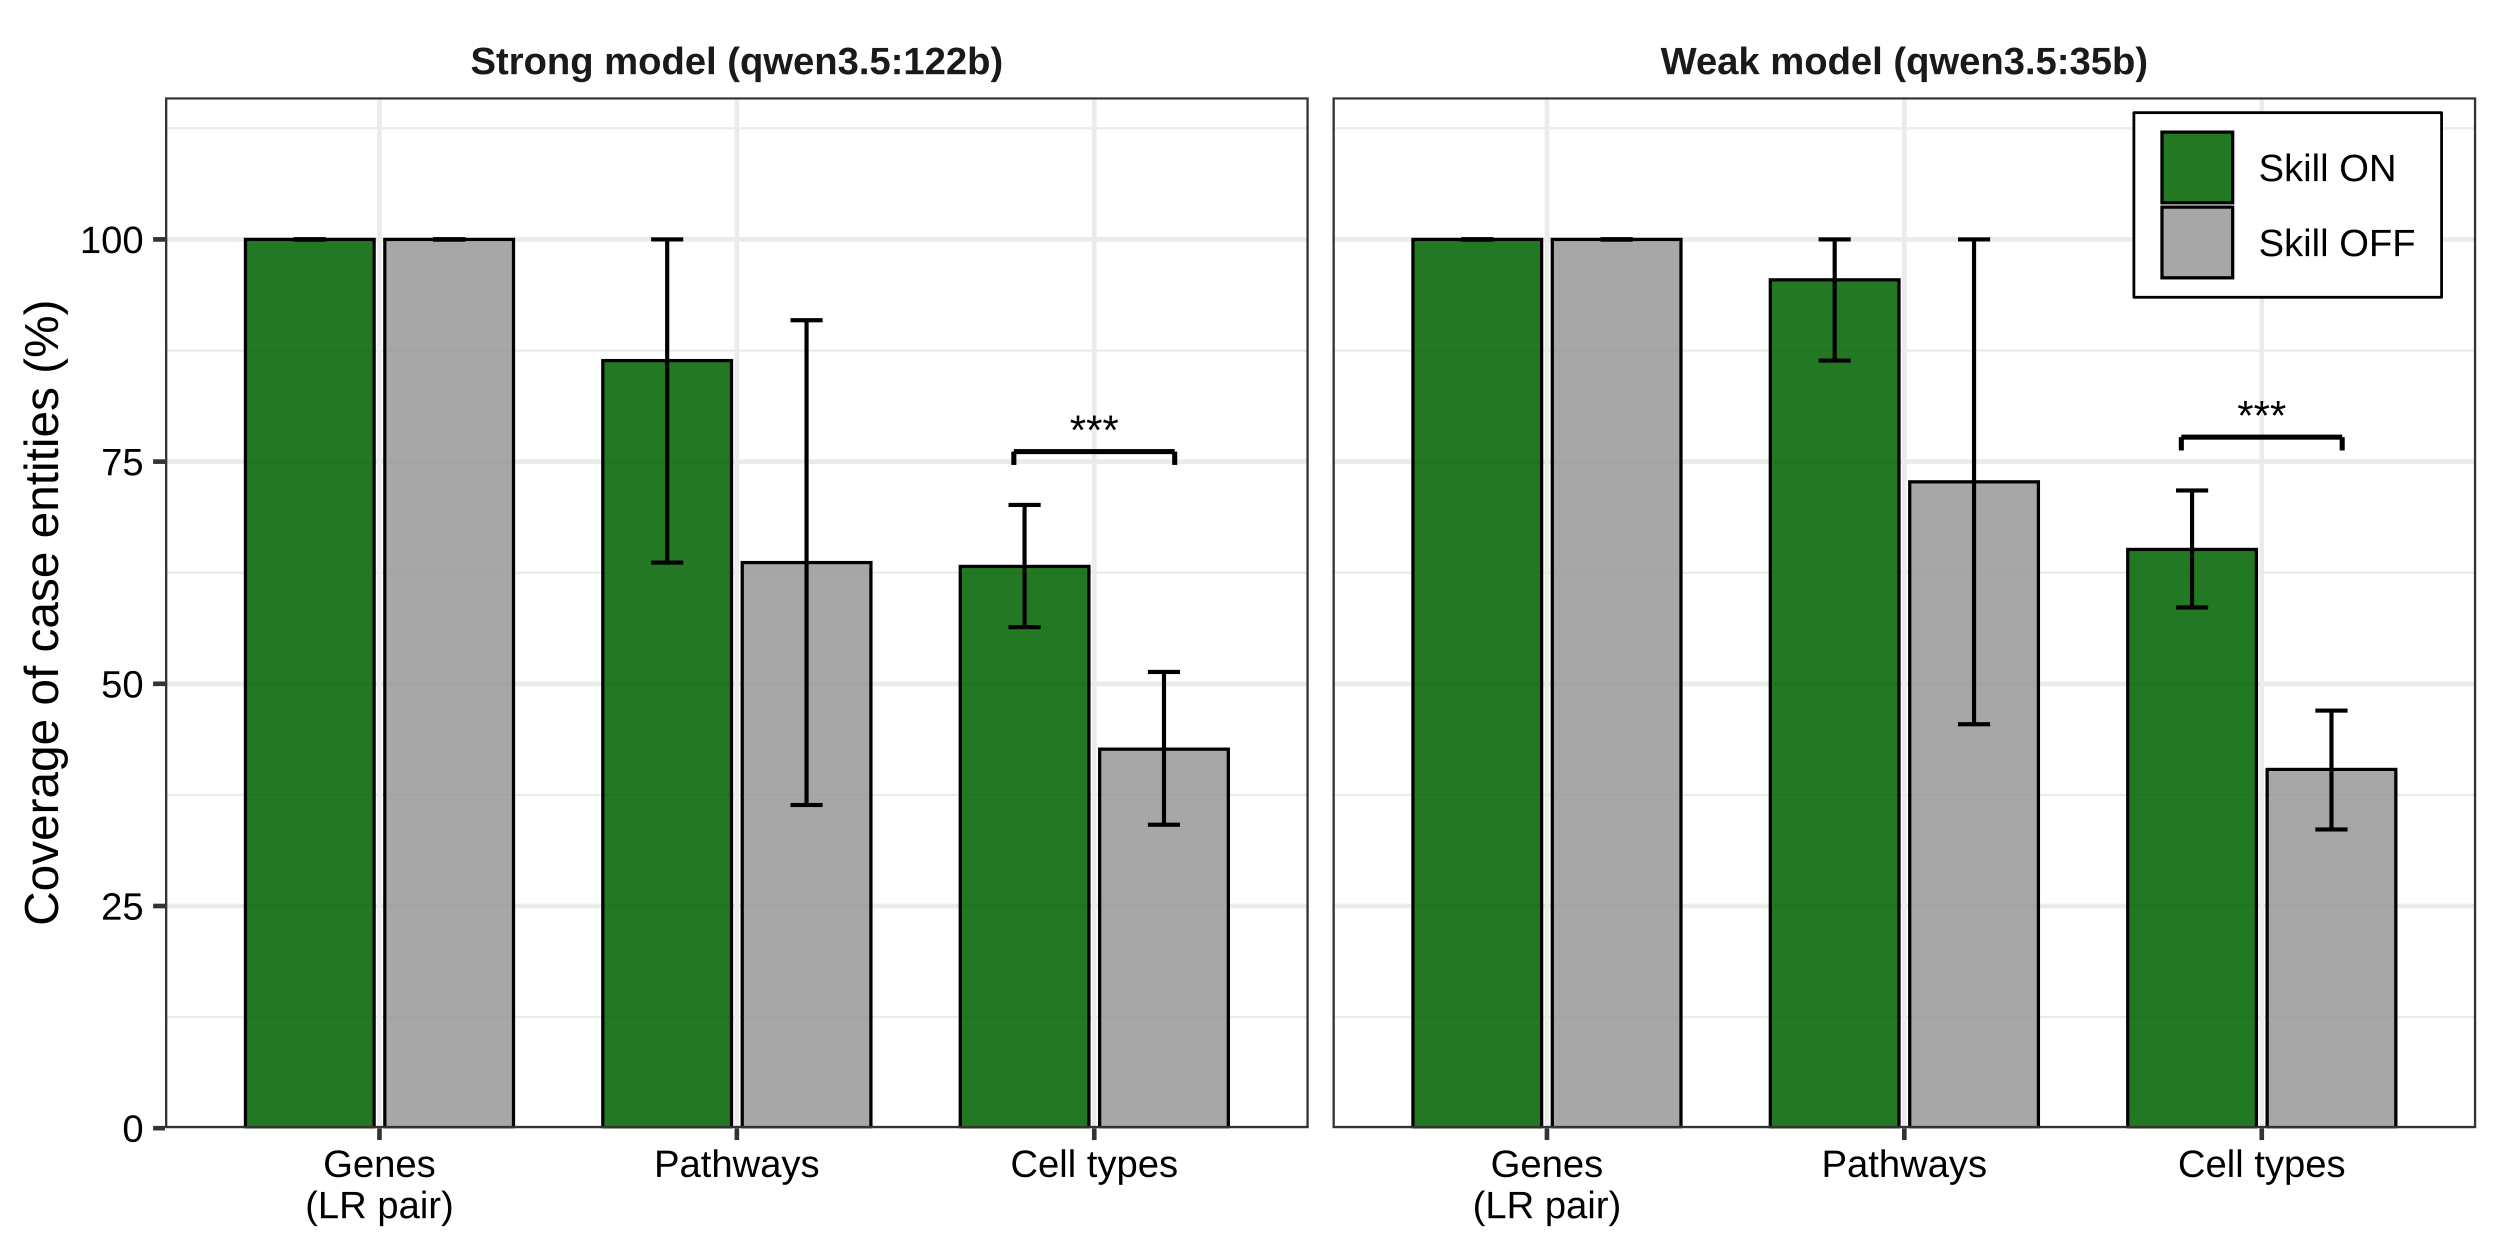
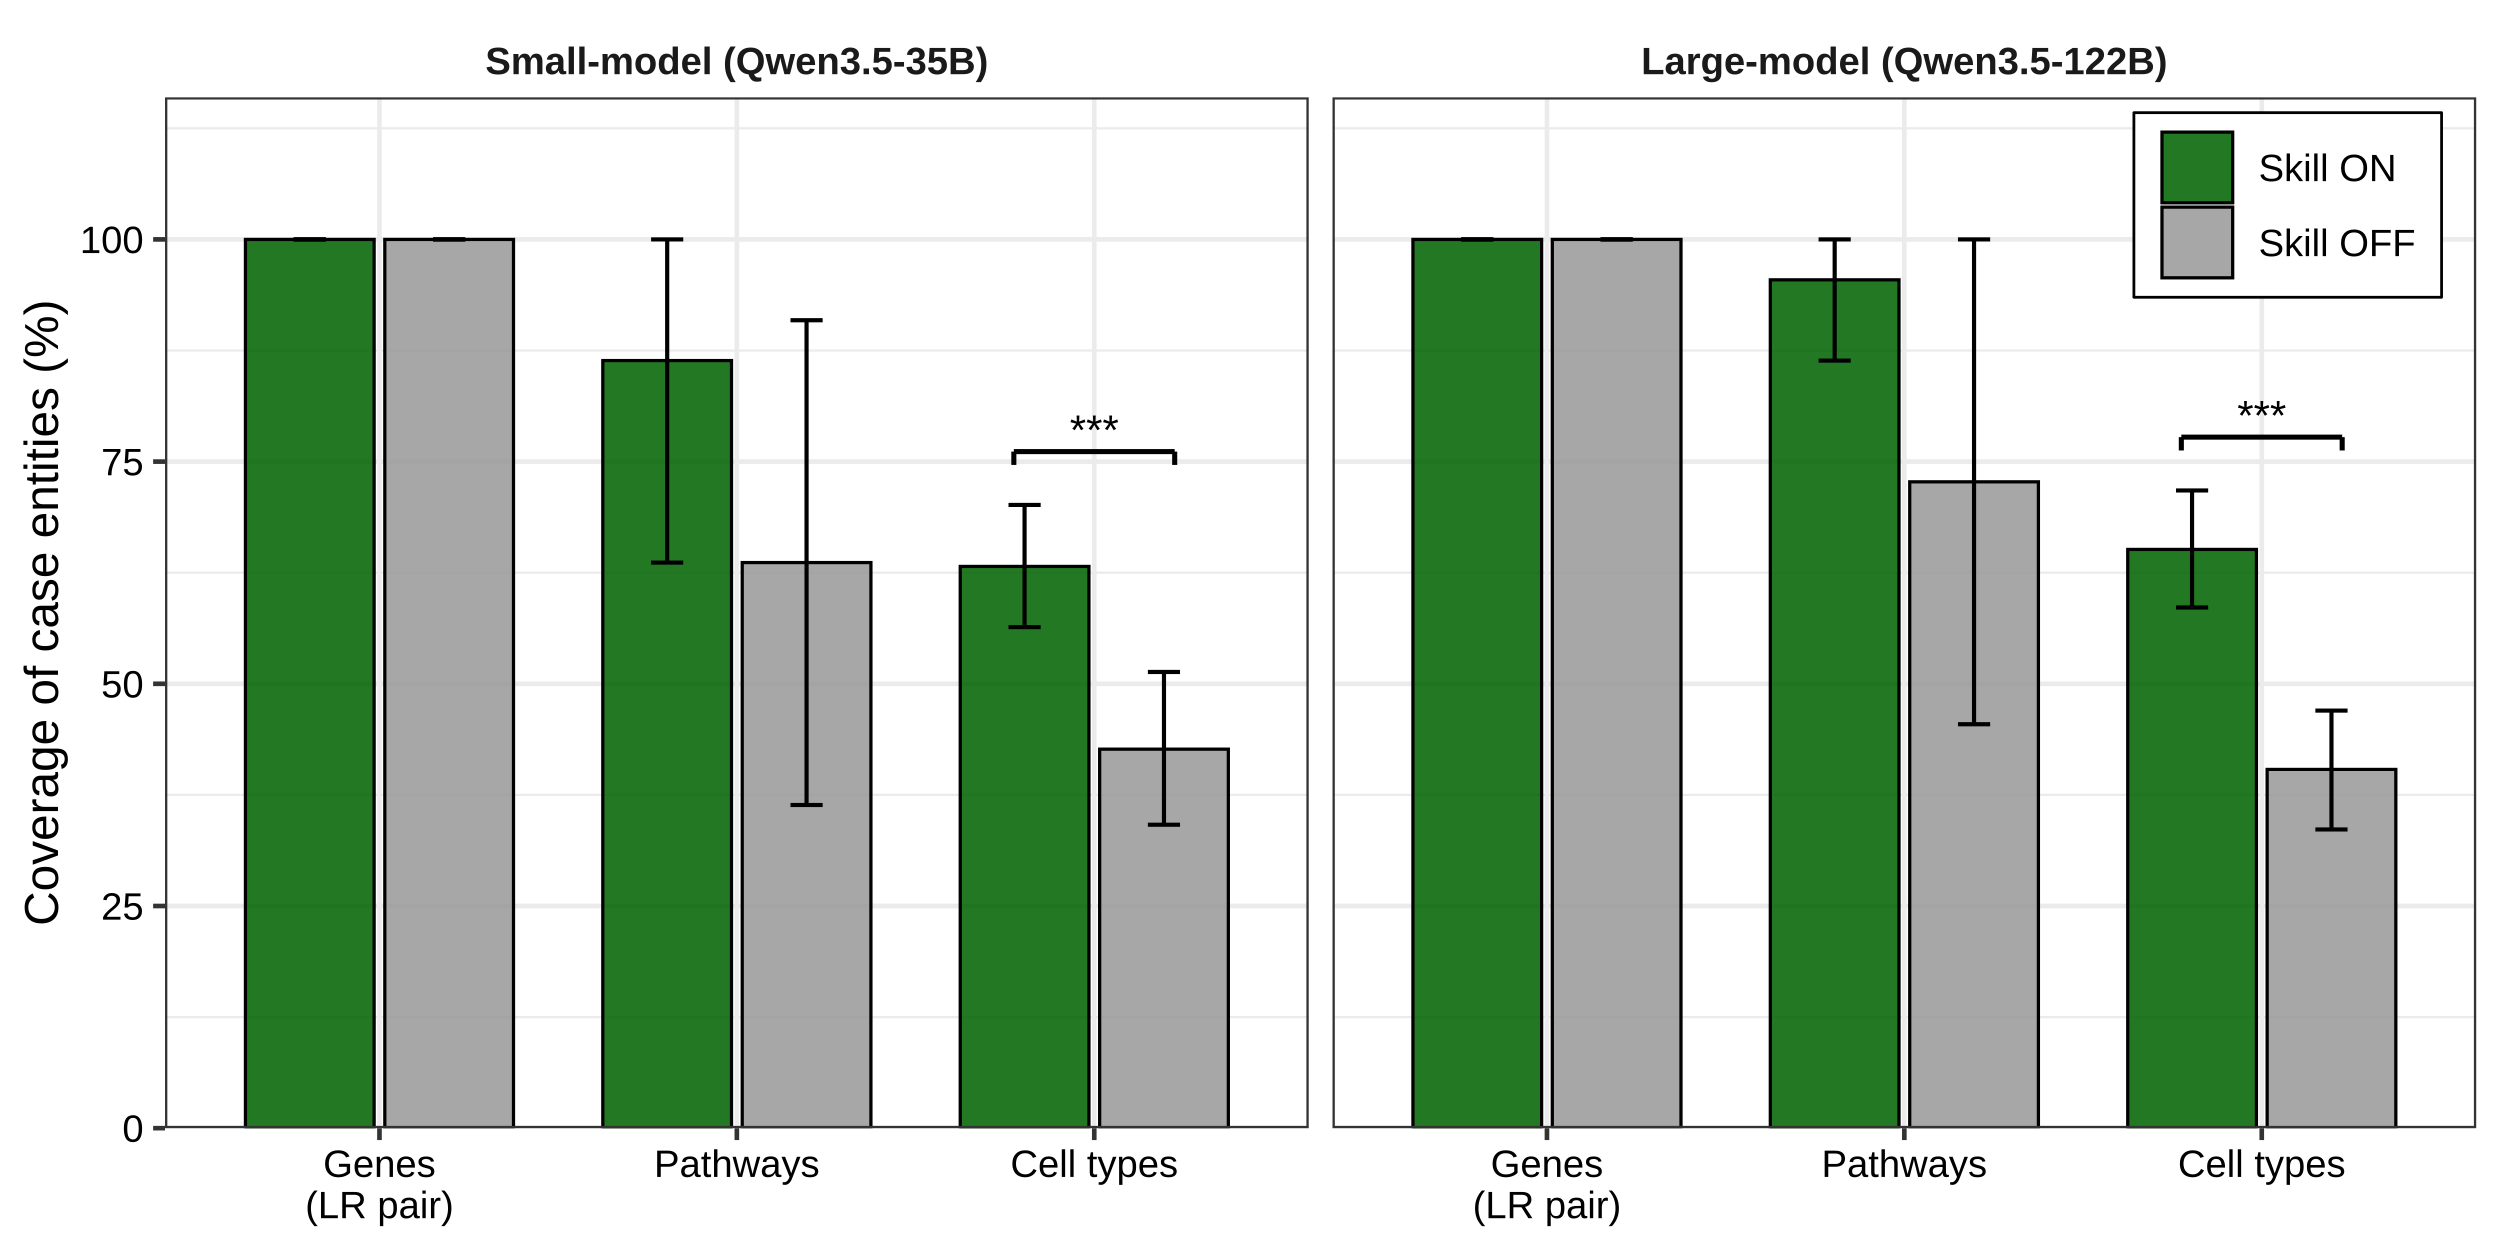
<svg xmlns="http://www.w3.org/2000/svg" width="576.00pt" height="288.00pt" viewBox="0 0 576.00 288.00">
  <g class="svglite">
    <defs>
      <style type="text/css">
    .svglite line, .svglite polyline, .svglite polygon, .svglite path, .svglite rect, .svglite circle {
      fill: none;
      stroke: #000000;
      stroke-linecap: round;
      stroke-linejoin: round;
      stroke-miterlimit: 10.00;
    }
    .svglite text {
      white-space: pre;
    }
    .svglite g.glyphgroup path {
      fill: inherit;
      stroke: none;
    }
  </style>
    </defs>
    <rect width="100%" height="100%" style="stroke: none; fill: #FFFFFF;" />
    <defs>
      <clipPath id="cpMC4wMHw1NzYuMDB8MC4wMHwyODguMDA=">
        <rect x="0.00" y="0.00" width="576.00" height="288.00" />
      </clipPath>
    </defs>
    <g clip-path="url(#cpMC4wMHw1NzYuMDB8MC4wMHwyODguMDA=)">
      <rect x="0.00" y="0.00" width="576.00" height="288.00" style="stroke-width: 1.07; stroke: #FFFFFF; fill: #FFFFFF;" />
    </g>
    <defs>
      <clipPath id="cpMzguMDJ8MzAxLjUzfDIyLjQwfDI1OS45Mw==">
        <rect x="38.02" y="22.40" width="263.51" height="237.54" />
      </clipPath>
    </defs>
    <g clip-path="url(#cpMzguMDJ8MzAxLjUzfDIyLjQwfDI1OS45Mw==)">
      <rect x="38.02" y="22.40" width="263.51" height="237.54" style="stroke-width: 1.07; stroke: none; fill: #FFFFFF;" />
      <polyline points="38.02,234.34 301.53,234.34 " style="stroke-width: 0.53; stroke: #EBEBEB; stroke-linecap: butt;" />
      <polyline points="38.02,183.14 301.53,183.14 " style="stroke-width: 0.53; stroke: #EBEBEB; stroke-linecap: butt;" />
      <polyline points="38.02,131.95 301.53,131.95 " style="stroke-width: 0.53; stroke: #EBEBEB; stroke-linecap: butt;" />
      <polyline points="38.02,80.76 301.53,80.76 " style="stroke-width: 0.53; stroke: #EBEBEB; stroke-linecap: butt;" />
      <polyline points="38.02,29.56 301.53,29.56 " style="stroke-width: 0.53; stroke: #EBEBEB; stroke-linecap: butt;" />
      <polyline points="38.02,259.93 301.53,259.93 " style="stroke-width: 1.07; stroke: #EBEBEB; stroke-linecap: butt;" />
      <polyline points="38.02,208.74 301.53,208.74 " style="stroke-width: 1.07; stroke: #EBEBEB; stroke-linecap: butt;" />
      <polyline points="38.02,157.55 301.53,157.55 " style="stroke-width: 1.07; stroke: #EBEBEB; stroke-linecap: butt;" />
      <polyline points="38.02,106.35 301.53,106.35 " style="stroke-width: 1.07; stroke: #EBEBEB; stroke-linecap: butt;" />
      <polyline points="38.02,55.16 301.53,55.16 " style="stroke-width: 1.07; stroke: #EBEBEB; stroke-linecap: butt;" />
      <polyline points="87.43,259.93 87.43,22.40 " style="stroke-width: 1.07; stroke: #EBEBEB; stroke-linecap: butt;" />
      <polyline points="169.77,259.93 169.77,22.40 " style="stroke-width: 1.07; stroke: #EBEBEB; stroke-linecap: butt;" />
      <polyline points="252.12,259.93 252.12,22.40 " style="stroke-width: 1.07; stroke: #EBEBEB; stroke-linecap: butt;" />
      <rect x="56.55" y="55.16" width="29.65" height="204.77" style="stroke-width: 0.75; stroke-linecap: butt; stroke-linejoin: miter; fill: #006400; fill-opacity: 0.86;" />
      <rect x="88.66" y="55.16" width="29.65" height="204.77" style="stroke-width: 0.75; stroke-linecap: butt; stroke-linejoin: miter; fill: #999999; fill-opacity: 0.86;" />
      <rect x="138.89" y="83.08" width="29.65" height="176.85" style="stroke-width: 0.75; stroke-linecap: butt; stroke-linejoin: miter; fill: #006400; fill-opacity: 0.86;" />
      <rect x="171.01" y="129.62" width="29.65" height="130.31" style="stroke-width: 0.75; stroke-linecap: butt; stroke-linejoin: miter; fill: #999999; fill-opacity: 0.86;" />
      <rect x="221.24" y="130.51" width="29.65" height="129.42" style="stroke-width: 0.75; stroke-linecap: butt; stroke-linejoin: miter; fill: #006400; fill-opacity: 0.86;" />
      <rect x="253.36" y="172.61" width="29.65" height="87.32" style="stroke-width: 0.75; stroke-linecap: butt; stroke-linejoin: miter; fill: #999999; fill-opacity: 0.86;" />
      <polyline points="67.66,55.16 75.07,55.16 " style="stroke-width: 0.96; stroke-linecap: butt;" />
      <polyline points="71.37,55.16 71.37,55.16 " style="stroke-width: 0.96; stroke-linecap: butt;" />
      <polyline points="67.66,55.16 75.07,55.16 " style="stroke-width: 0.96; stroke-linecap: butt;" />
      <polyline points="99.78,55.16 107.19,55.16 " style="stroke-width: 0.96; stroke-linecap: butt;" />
      <polyline points="103.48,55.16 103.48,55.16 " style="stroke-width: 0.96; stroke-linecap: butt;" />
      <polyline points="99.78,55.16 107.19,55.16 " style="stroke-width: 0.96; stroke-linecap: butt;" />
      <polyline points="150.01,55.16 157.42,55.16 " style="stroke-width: 0.96; stroke-linecap: butt;" />
      <polyline points="153.72,55.16 153.72,129.62 " style="stroke-width: 0.96; stroke-linecap: butt;" />
      <polyline points="150.01,129.62 157.42,129.62 " style="stroke-width: 0.96; stroke-linecap: butt;" />
      <polyline points="182.13,73.78 189.54,73.78 " style="stroke-width: 0.96; stroke-linecap: butt;" />
      <polyline points="185.83,73.78 185.83,185.47 " style="stroke-width: 0.96; stroke-linecap: butt;" />
      <polyline points="182.13,185.47 189.54,185.47 " style="stroke-width: 0.96; stroke-linecap: butt;" />
      <polyline points="232.36,116.34 239.77,116.34 " style="stroke-width: 0.96; stroke-linecap: butt;" />
      <polyline points="236.06,116.34 236.06,144.49 " style="stroke-width: 0.96; stroke-linecap: butt;" />
      <polyline points="232.36,144.49 239.77,144.49 " style="stroke-width: 0.96; stroke-linecap: butt;" />
      <polyline points="264.47,154.82 271.88,154.82 " style="stroke-width: 0.96; stroke-linecap: butt;" />
      <polyline points="268.18,154.82 268.18,190.02 " style="stroke-width: 0.96; stroke-linecap: butt;" />
      <polyline points="264.47,190.02 271.88,190.02 " style="stroke-width: 0.96; stroke-linecap: butt;" />
      <line x1="233.59" y1="104.05" x2="270.65" y2="104.05" style="stroke-width: 1.17; stroke-linecap: butt;" />
      <line x1="233.59" y1="107.12" x2="233.59" y2="104.05" style="stroke-width: 1.17; stroke-linecap: butt;" />
      <line x1="270.65" y1="107.12" x2="270.65" y2="104.05" style="stroke-width: 1.17; stroke-linecap: butt;" />
      <text x="252.12" y="102.39" text-anchor="middle" style="font-size: 9.67px; font-family: &quot;Arial&quot;;" textLength="11.30px" lengthAdjust="spacingAndGlyphs">***</text>
      <rect x="38.02" y="22.40" width="263.51" height="237.54" style="stroke-width: 1.07; stroke: #333333;" />
    </g>
    <g clip-path="url(#cpMC4wMHw1NzYuMDB8MC4wMHwyODguMDA=)">
</g>
    <defs>
      <clipPath id="cpMzA3LjAxfDU3MC41MnwyMi40MHwyNTkuOTM=">
        <rect x="307.01" y="22.40" width="263.51" height="237.54" />
      </clipPath>
    </defs>
    <g clip-path="url(#cpMzA3LjAxfDU3MC41MnwyMi40MHwyNTkuOTM=)">
      <rect x="307.01" y="22.40" width="263.51" height="237.54" style="stroke-width: 1.07; stroke: none; fill: #FFFFFF;" />
      <polyline points="307.01,234.34 570.52,234.34 " style="stroke-width: 0.53; stroke: #EBEBEB; stroke-linecap: butt;" />
      <polyline points="307.01,183.14 570.52,183.14 " style="stroke-width: 0.53; stroke: #EBEBEB; stroke-linecap: butt;" />
      <polyline points="307.01,131.95 570.52,131.95 " style="stroke-width: 0.53; stroke: #EBEBEB; stroke-linecap: butt;" />
      <polyline points="307.01,80.76 570.52,80.76 " style="stroke-width: 0.53; stroke: #EBEBEB; stroke-linecap: butt;" />
      <polyline points="307.01,29.56 570.52,29.56 " style="stroke-width: 0.53; stroke: #EBEBEB; stroke-linecap: butt;" />
      <polyline points="307.01,259.93 570.52,259.93 " style="stroke-width: 1.07; stroke: #EBEBEB; stroke-linecap: butt;" />
      <polyline points="307.01,208.74 570.52,208.74 " style="stroke-width: 1.07; stroke: #EBEBEB; stroke-linecap: butt;" />
      <polyline points="307.01,157.55 570.52,157.55 " style="stroke-width: 1.07; stroke: #EBEBEB; stroke-linecap: butt;" />
      <polyline points="307.01,106.35 570.52,106.35 " style="stroke-width: 1.07; stroke: #EBEBEB; stroke-linecap: butt;" />
      <polyline points="307.01,55.16 570.52,55.16 " style="stroke-width: 1.07; stroke: #EBEBEB; stroke-linecap: butt;" />
      <polyline points="356.42,259.93 356.42,22.40 " style="stroke-width: 1.07; stroke: #EBEBEB; stroke-linecap: butt;" />
      <polyline points="438.76,259.93 438.76,22.40 " style="stroke-width: 1.07; stroke: #EBEBEB; stroke-linecap: butt;" />
      <polyline points="521.11,259.93 521.11,22.40 " style="stroke-width: 1.07; stroke: #EBEBEB; stroke-linecap: butt;" />
      <rect x="325.54" y="55.16" width="29.65" height="204.77" style="stroke-width: 0.75; stroke-linecap: butt; stroke-linejoin: miter; fill: #006400; fill-opacity: 0.86;" />
      <rect x="357.65" y="55.16" width="29.65" height="204.77" style="stroke-width: 0.75; stroke-linecap: butt; stroke-linejoin: miter; fill: #999999; fill-opacity: 0.86;" />
      <rect x="407.88" y="64.47" width="29.65" height="195.47" style="stroke-width: 0.75; stroke-linecap: butt; stroke-linejoin: miter; fill: #006400; fill-opacity: 0.86;" />
      <rect x="440.00" y="111.01" width="29.65" height="148.93" style="stroke-width: 0.75; stroke-linecap: butt; stroke-linejoin: miter; fill: #999999; fill-opacity: 0.86;" />
      <rect x="490.23" y="126.59" width="29.65" height="133.34" style="stroke-width: 0.75; stroke-linecap: butt; stroke-linejoin: miter; fill: #006400; fill-opacity: 0.86;" />
      <rect x="522.35" y="177.27" width="29.65" height="82.67" style="stroke-width: 0.75; stroke-linecap: butt; stroke-linejoin: miter; fill: #999999; fill-opacity: 0.86;" />
      <polyline points="336.65,55.16 344.07,55.16 " style="stroke-width: 0.96; stroke-linecap: butt;" />
      <polyline points="340.36,55.16 340.36,55.16 " style="stroke-width: 0.96; stroke-linecap: butt;" />
      <polyline points="336.65,55.16 344.07,55.16 " style="stroke-width: 0.96; stroke-linecap: butt;" />
      <polyline points="368.77,55.16 376.18,55.16 " style="stroke-width: 0.96; stroke-linecap: butt;" />
      <polyline points="372.48,55.16 372.48,55.16 " style="stroke-width: 0.96; stroke-linecap: butt;" />
      <polyline points="368.77,55.16 376.18,55.16 " style="stroke-width: 0.96; stroke-linecap: butt;" />
      <polyline points="419.00,55.16 426.41,55.16 " style="stroke-width: 0.96; stroke-linecap: butt;" />
      <polyline points="422.71,55.16 422.71,83.08 " style="stroke-width: 0.96; stroke-linecap: butt;" />
      <polyline points="419.00,83.08 426.41,83.08 " style="stroke-width: 0.96; stroke-linecap: butt;" />
      <polyline points="451.12,55.16 458.53,55.16 " style="stroke-width: 0.96; stroke-linecap: butt;" />
      <polyline points="454.82,55.16 454.82,166.86 " style="stroke-width: 0.96; stroke-linecap: butt;" />
      <polyline points="451.12,166.86 458.53,166.86 " style="stroke-width: 0.96; stroke-linecap: butt;" />
      <polyline points="501.35,113.00 508.76,113.00 " style="stroke-width: 0.96; stroke-linecap: butt;" />
      <polyline points="505.05,113.00 505.05,139.97 " style="stroke-width: 0.96; stroke-linecap: butt;" />
      <polyline points="501.35,139.97 508.76,139.97 " style="stroke-width: 0.96; stroke-linecap: butt;" />
      <polyline points="533.46,163.72 540.88,163.72 " style="stroke-width: 0.96; stroke-linecap: butt;" />
      <polyline points="537.17,163.72 537.17,191.11 " style="stroke-width: 0.96; stroke-linecap: butt;" />
      <polyline points="533.46,191.11 540.88,191.11 " style="stroke-width: 0.96; stroke-linecap: butt;" />
      <line x1="502.58" y1="100.71" x2="539.64" y2="100.71" style="stroke-width: 1.17; stroke-linecap: butt;" />
      <line x1="502.58" y1="103.78" x2="502.58" y2="100.71" style="stroke-width: 1.17; stroke-linecap: butt;" />
      <line x1="539.64" y1="103.78" x2="539.64" y2="100.71" style="stroke-width: 1.17; stroke-linecap: butt;" />
      <text x="521.11" y="99.05" text-anchor="middle" style="font-size: 9.67px; font-family: &quot;Arial&quot;;" textLength="11.30px" lengthAdjust="spacingAndGlyphs">***</text>
      <rect x="307.01" y="22.40" width="263.51" height="237.54" style="stroke-width: 1.07; stroke: #333333;" />
    </g>
    <g clip-path="url(#cpMC4wMHw1NzYuMDB8MC4wMHwyODguMDA=)">
</g>
    <defs>
      <clipPath id="cpMzguMDJ8MzAxLjUzfDUuNDh8MjIuNDA=">
        <rect x="38.02" y="5.48" width="263.51" height="16.92" />
      </clipPath>
    </defs>
    <g clip-path="url(#cpMzguMDJ8MzAxLjUzfDUuNDh8MjIuNDA=)">
      <rect x="38.02" y="5.48" width="263.51" height="16.92" style="stroke-width: 1.07; stroke: none; fill: #FFFFFF;" />
-       <text x="169.77" y="17.09" text-anchor="middle" style="font-size: 8.80px; font-weight: bold;fill: #1A1A1A; font-family: &quot;Arial&quot;;" textLength="122.64px" lengthAdjust="spacingAndGlyphs">Strong model (qwen3.5:122b)</text>
+       <text x="169.77" y="17.09" text-anchor="middle" style="font-size: 8.80px; font-weight: bold;fill: #1A1A1A; font-family: &quot;Arial&quot;;" textLength="115.81px" lengthAdjust="spacingAndGlyphs">Small-model (Qwen3.5-35B)</text>
    </g>
    <g clip-path="url(#cpMC4wMHw1NzYuMDB8MC4wMHwyODguMDA=)">
</g>
    <defs>
      <clipPath id="cpMzA3LjAxfDU3MC41Mnw1LjQ4fDIyLjQw">
        <rect x="307.01" y="5.48" width="263.51" height="16.92" />
      </clipPath>
    </defs>
    <g clip-path="url(#cpMzA3LjAxfDU3MC41Mnw1LjQ4fDIyLjQw)">
      <rect x="307.01" y="5.48" width="263.51" height="16.92" style="stroke-width: 1.07; stroke: none; fill: #FFFFFF;" />
-       <text x="438.76" y="17.09" text-anchor="middle" style="font-size: 8.80px; font-weight: bold;fill: #1A1A1A; font-family: &quot;Arial&quot;;" textLength="112.22px" lengthAdjust="spacingAndGlyphs">Weak model (qwen3.5:35b)</text>
+       <text x="438.76" y="17.09" text-anchor="middle" style="font-size: 8.80px; font-weight: bold;fill: #1A1A1A; font-family: &quot;Arial&quot;;" textLength="121.19px" lengthAdjust="spacingAndGlyphs">Large-model (Qwen3.5-122B)</text>
    </g>
    <g clip-path="url(#cpMC4wMHw1NzYuMDB8MC4wMHwyODguMDA=)">
      <polyline points="87.43,262.67 87.43,259.93 " style="stroke-width: 1.07; stroke: #333333; stroke-linecap: butt;" />
      <polyline points="169.77,262.67 169.77,259.93 " style="stroke-width: 1.07; stroke: #333333; stroke-linecap: butt;" />
      <polyline points="252.12,262.67 252.12,259.93 " style="stroke-width: 1.07; stroke: #333333; stroke-linecap: butt;" />
      <text x="87.43" y="271.17" text-anchor="middle" style="font-size: 8.80px; font-family: &quot;Arial&quot;;" textLength="25.92px" lengthAdjust="spacingAndGlyphs">Genes</text>
      <text x="87.43" y="280.67" text-anchor="middle" style="font-size: 8.80px; font-family: &quot;Arial&quot;;" textLength="34.19px" lengthAdjust="spacingAndGlyphs">(LR pair)</text>
      <text x="169.77" y="271.17" text-anchor="middle" style="font-size: 8.80px; font-family: &quot;Arial&quot;;" textLength="38.16px" lengthAdjust="spacingAndGlyphs">Pathways</text>
      <text x="252.12" y="271.17" text-anchor="middle" style="font-size: 8.80px; font-family: &quot;Arial&quot;;" textLength="38.62px" lengthAdjust="spacingAndGlyphs">Cell types</text>
      <polyline points="356.42,262.67 356.42,259.93 " style="stroke-width: 1.07; stroke: #333333; stroke-linecap: butt;" />
      <polyline points="438.76,262.67 438.76,259.93 " style="stroke-width: 1.07; stroke: #333333; stroke-linecap: butt;" />
      <polyline points="521.11,262.67 521.11,259.93 " style="stroke-width: 1.07; stroke: #333333; stroke-linecap: butt;" />
      <text x="356.42" y="271.17" text-anchor="middle" style="font-size: 8.80px; font-family: &quot;Arial&quot;;" textLength="25.92px" lengthAdjust="spacingAndGlyphs">Genes</text>
      <text x="356.42" y="280.67" text-anchor="middle" style="font-size: 8.80px; font-family: &quot;Arial&quot;;" textLength="34.19px" lengthAdjust="spacingAndGlyphs">(LR pair)</text>
      <text x="438.76" y="271.17" text-anchor="middle" style="font-size: 8.80px; font-family: &quot;Arial&quot;;" textLength="38.16px" lengthAdjust="spacingAndGlyphs">Pathways</text>
      <text x="521.11" y="271.17" text-anchor="middle" style="font-size: 8.80px; font-family: &quot;Arial&quot;;" textLength="38.62px" lengthAdjust="spacingAndGlyphs">Cell types</text>
      <text x="33.09" y="263.08" text-anchor="end" style="font-size: 8.80px; font-family: &quot;Arial&quot;;" textLength="4.89px" lengthAdjust="spacingAndGlyphs">0</text>
      <text x="33.09" y="211.89" text-anchor="end" style="font-size: 8.80px; font-family: &quot;Arial&quot;;" textLength="9.78px" lengthAdjust="spacingAndGlyphs">25</text>
      <text x="33.09" y="160.70" text-anchor="end" style="font-size: 8.80px; font-family: &quot;Arial&quot;;" textLength="9.78px" lengthAdjust="spacingAndGlyphs">50</text>
      <text x="33.09" y="109.50" text-anchor="end" style="font-size: 8.80px; font-family: &quot;Arial&quot;;" textLength="9.78px" lengthAdjust="spacingAndGlyphs">75</text>
      <text x="33.09" y="58.31" text-anchor="end" style="font-size: 8.80px; font-family: &quot;Arial&quot;;" textLength="14.67px" lengthAdjust="spacingAndGlyphs">100</text>
      <polyline points="35.28,259.93 38.02,259.93 " style="stroke-width: 1.07; stroke: #333333; stroke-linecap: butt;" />
      <polyline points="35.28,208.74 38.02,208.74 " style="stroke-width: 1.07; stroke: #333333; stroke-linecap: butt;" />
      <polyline points="35.28,157.55 38.02,157.55 " style="stroke-width: 1.07; stroke: #333333; stroke-linecap: butt;" />
      <polyline points="35.28,106.35 38.02,106.35 " style="stroke-width: 1.07; stroke: #333333; stroke-linecap: butt;" />
      <polyline points="35.28,55.16 38.02,55.16 " style="stroke-width: 1.07; stroke: #333333; stroke-linecap: butt;" />
      <text transform="translate(13.36,141.17) rotate(-90)" text-anchor="middle" style="font-size: 11.00px; font-family: &quot;Arial&quot;;" textLength="144.38px" lengthAdjust="spacingAndGlyphs">Coverage of case entities (%)</text>
      <rect x="491.65" y="25.96" width="70.89" height="42.53" style="stroke-width: 0.64; fill: #FFFFFF;" />
      <rect x="497.62" y="29.95" width="17.28" height="17.28" style="stroke-width: 1.07; stroke: none; fill: #FFFFFF;" />
      <rect x="498.12" y="30.44" width="16.29" height="16.29" style="stroke-width: 0.75; stroke-linecap: butt; stroke-linejoin: miter; fill: #006400; fill-opacity: 0.86;" />
      <rect x="497.62" y="47.23" width="17.28" height="17.28" style="stroke-width: 1.07; stroke: none; fill: #FFFFFF;" />
      <rect x="498.12" y="47.72" width="16.29" height="16.29" style="stroke-width: 0.75; stroke-linecap: butt; stroke-linejoin: miter; fill: #999999; fill-opacity: 0.86;" />
      <text x="520.38" y="41.74" style="font-size: 8.80px; font-family: &quot;Arial&quot;;" textLength="31.78px" lengthAdjust="spacingAndGlyphs">Skill ON</text>
      <text x="520.38" y="59.02" style="font-size: 8.80px; font-family: &quot;Arial&quot;;" textLength="36.17px" lengthAdjust="spacingAndGlyphs">Skill OFF</text>
    </g>
  </g>
</svg>
